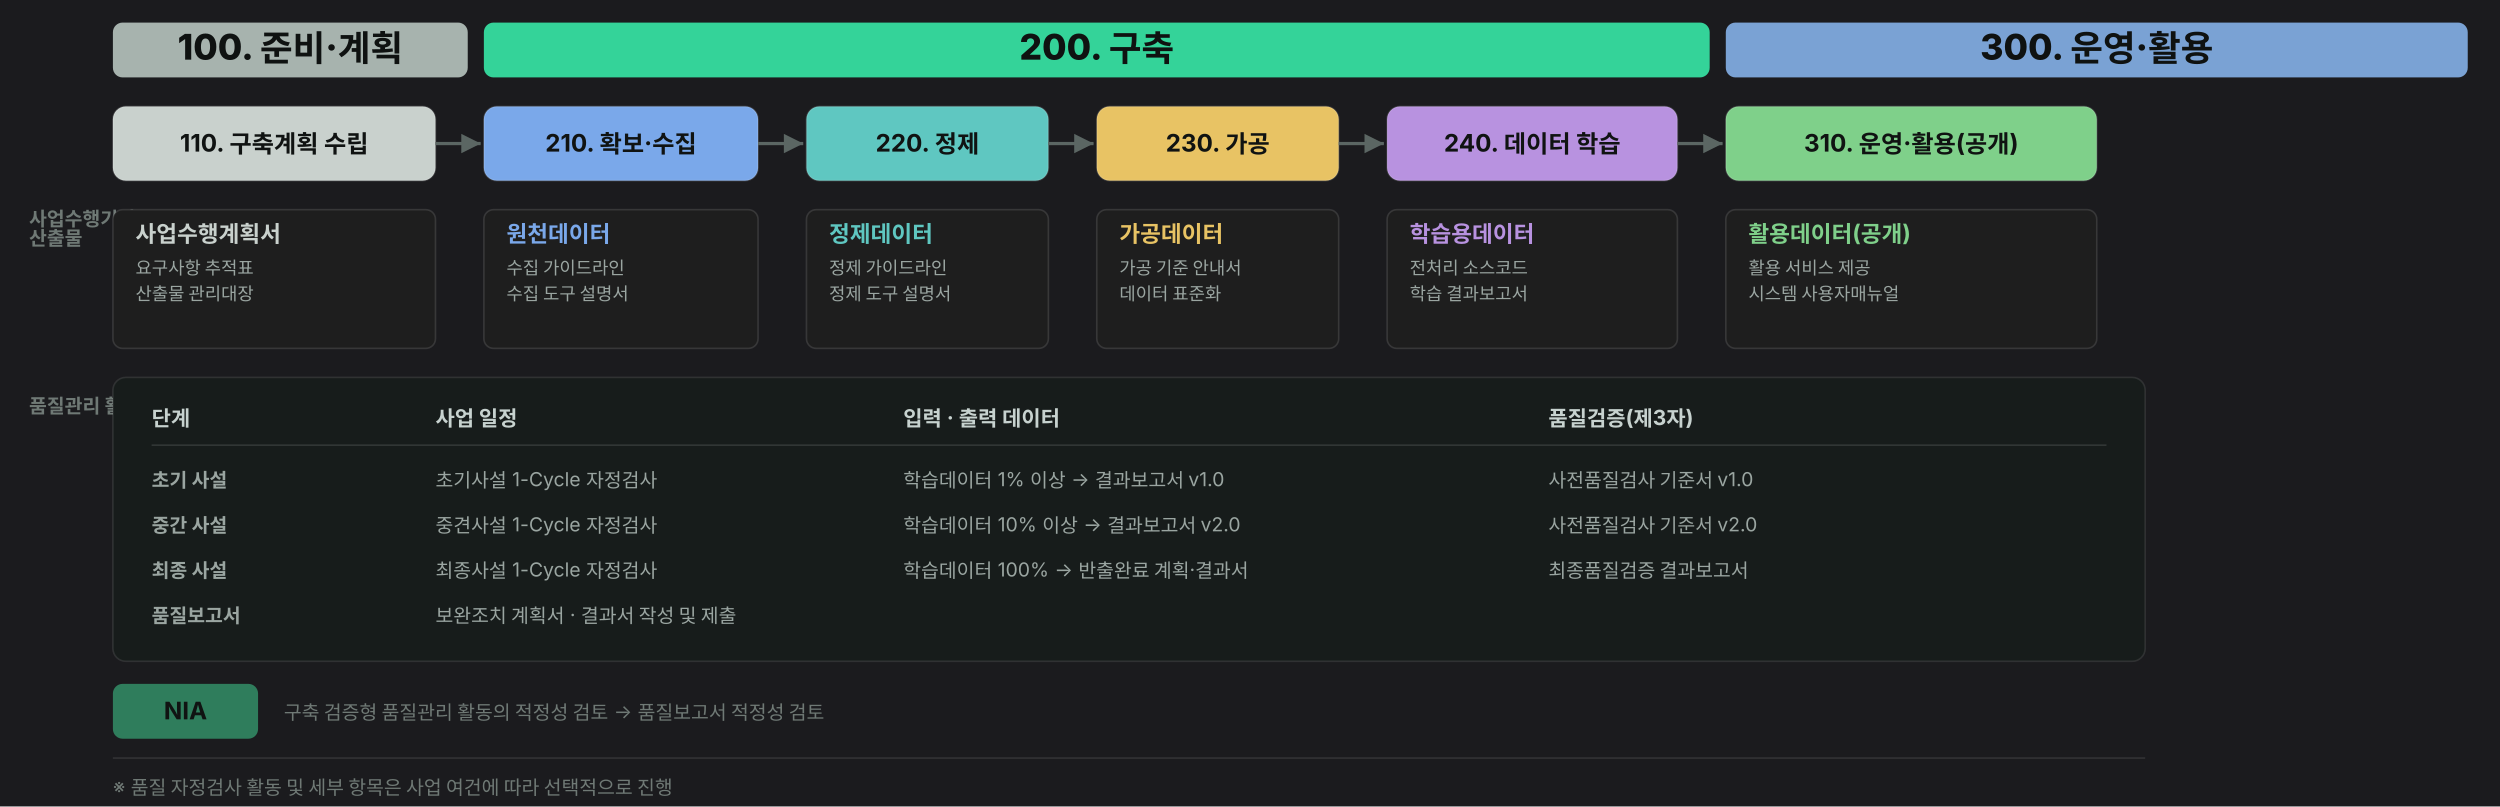
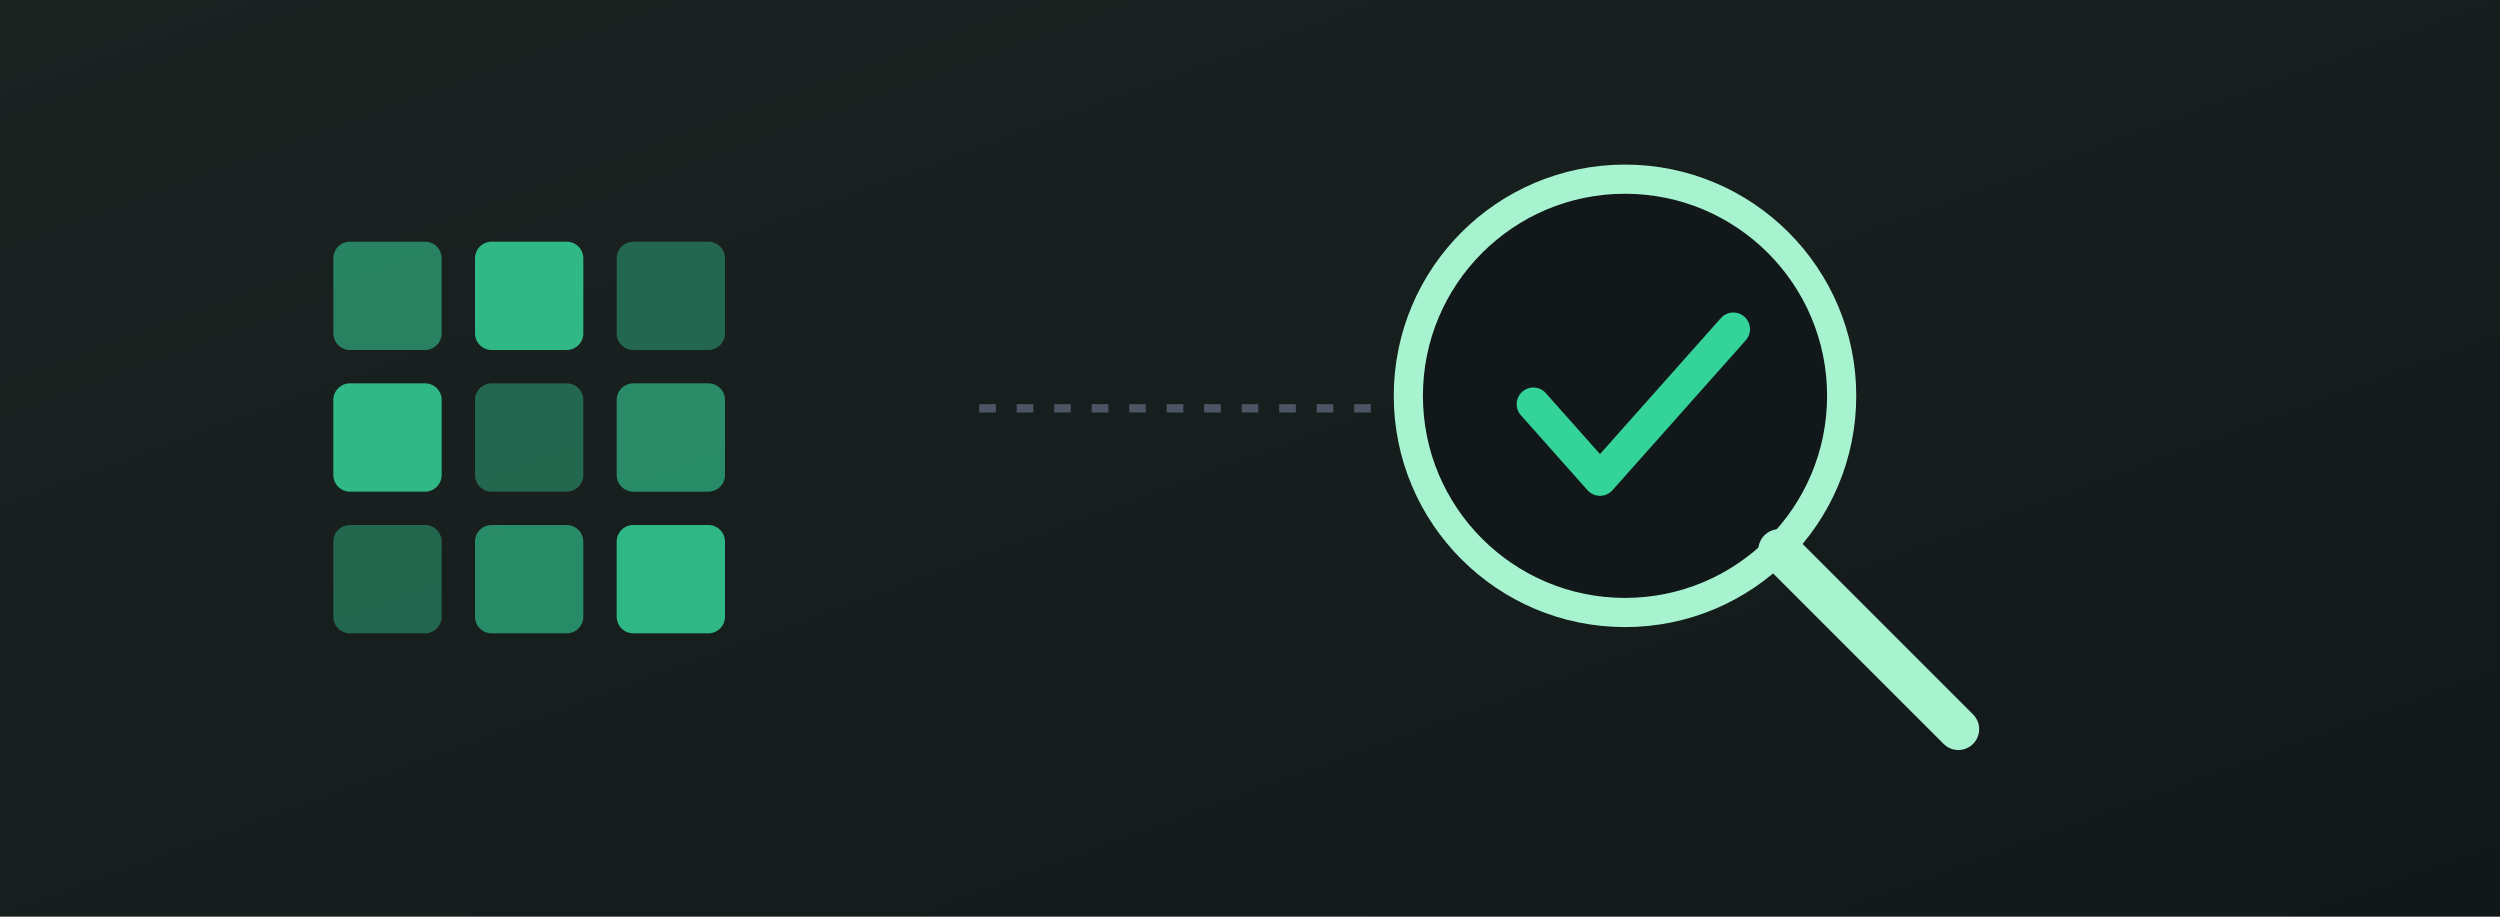
- <svg xmlns="http://www.w3.org/2000/svg" viewBox="0 0 1550 500" width="1550" height="500" font-family="'Pretendard', -apple-system, sans-serif">
+ <svg xmlns="http://www.w3.org/2000/svg" viewBox="0 0 600 220" width="600" height="220">
  <defs>
-     <style>
-       .phase { font-size:22px; font-weight:800; fill:#0f1211; }
-       .stage-box { stroke:rgba(255,255,255,0.14); stroke-width:1; rx:8; }
-       .stage-title { font-size:15px; font-weight:700; fill:#101312; }
-       .out-box { fill:#1e1e1e; stroke:rgba(255,255,255,0.12); stroke-width:1; rx:6; }
-       .out-title { font-size:14px; font-weight:700; }
-       .out-item { font-size:11px; fill:#9aa5a1; }
-       .arrow { stroke:#5b6663; stroke-width:2; fill:none; marker-end:url(#arrowhead); }
-       .th { font-size:13px; font-weight:700; fill:#c7d2cf; }
-       .td { font-size:12px; fill:#9aa5a1; }
-       .rule { stroke:rgba(255,255,255,0.12); stroke-width:1; }
-       .footer { font-size:12px; fill:#6f7975; }
-     </style>
-     <marker id="arrowhead" markerWidth="8" markerHeight="8" refX="6" refY="3" orient="auto">
-       <path d="M0,0 L6,3 L0,6 Z" fill="#5b6663" />
-     </marker>
+     <linearGradient id="bg" x1="0" y1="0" x2="1" y2="1">
+       <stop offset="0%" stop-color="#1b2321" />
+       <stop offset="100%" stop-color="#12181a" />
+     </linearGradient>
  </defs>
-   <rect width="1550" height="500" fill="#1b1b1e" />
-   <text x="18" y="140" class="footer" font-weight="700" fill="#8a9490">사업수행기관</text>
-   <rect x="70" y="14" width="220" height="34" rx="6" fill="#a7b3ae" />
-   <text x="180" y="37" class="phase" text-anchor="middle">100. 준비·계획</text>
-   <rect x="300" y="14" width="760" height="34" rx="6" fill="#34d399" />
-   <text x="680" y="37" class="phase" text-anchor="middle">200. 구축</text>
-   <rect x="1070" y="14" width="460" height="34" rx="6" fill="#7aa2d4" />
-   <text x="1300" y="37" class="phase" text-anchor="middle">300. 운영·활용</text>
-   <rect x="70" y="66" width="200" height="46" class="stage-box" fill="#c9d1cd" />
-   <text x="170" y="94" class="stage-title" text-anchor="middle">110. 구축계획 수립</text>
-   <path class="arrow" d="M270,89 H298" />
-   <rect x="300" y="66" width="170" height="46" class="stage-box" fill="#7aa8ea" />
-   <text x="385" y="94" class="stage-title" text-anchor="middle">210. 확보·수집</text>
-   <path class="arrow" d="M470,89 H498" />
-   <rect x="500" y="66" width="150" height="46" class="stage-box" fill="#5fc7c1" />
-   <text x="575" y="94" class="stage-title" text-anchor="middle">220. 정제</text>
-   <path class="arrow" d="M650,89 H678" />
-   <rect x="680" y="66" width="150" height="46" class="stage-box" fill="#e8c364" />
-   <text x="755" y="94" class="stage-title" text-anchor="middle">230. 가공</text>
-   <path class="arrow" d="M830,89 H858" />
-   <rect x="860" y="66" width="180" height="46" class="stage-box" fill="#b892e0" />
-   <text x="950" y="94" class="stage-title" text-anchor="middle">240. 데이터 학습</text>
-   <path class="arrow" d="M1040,89 H1068" />
-   <rect x="1070" y="66" width="230" height="46" class="stage-box" fill="#7fd08a" />
-   <text x="1185" y="94" class="stage-title" text-anchor="middle">310. 운영·활용(공개)</text>
-   <text x="18" y="152" class="footer" font-weight="700" fill="#8a9490">산출물</text>
-   <g>
-     <rect x="70" y="130" width="200" height="86" class="out-box" />
-     <text x="84" y="150" class="out-title" fill="#c9d1cd">사업수행계획서</text>
-     <text x="84" y="170" class="out-item">요구사항 추적표</text>
-     <text x="84" y="186" class="out-item">산출물 관리대장</text>
+   <rect width="600" height="220" fill="url(#bg)" />
+   <g transform="translate(150,110)">
+     <g fill="#34d399">
+       <rect x="-70" y="-52" width="26" height="26" rx="4" opacity="0.55" />
+       <rect x="-36" y="-52" width="26" height="26" rx="4" opacity="0.85" />
+       <rect x="-2" y="-52" width="26" height="26" rx="4" opacity="0.4" />
+       <rect x="-70" y="-18" width="26" height="26" rx="4" opacity="0.85" />
+       <rect x="-36" y="-18" width="26" height="26" rx="4" opacity="0.4" />
+       <rect x="-2" y="-18" width="26" height="26" rx="4" opacity="0.6" />
+       <rect x="-70" y="16" width="26" height="26" rx="4" opacity="0.4" />
+       <rect x="-36" y="16" width="26" height="26" rx="4" opacity="0.6" />
+       <rect x="-2" y="16" width="26" height="26" rx="4" opacity="0.85" />
+     </g>
  </g>
-   <g>
-     <rect x="300" y="130" width="170" height="86" class="out-box" />
-     <text x="314" y="150" class="out-title" fill="#7aa8ea">원천데이터</text>
-     <text x="314" y="170" class="out-item">수집 가이드라인</text>
-     <text x="314" y="186" class="out-item">수집 도구 설명서</text>
+   <g transform="translate(390,95)">
+     <circle r="52" fill="#12181a" />
+     <circle r="52" fill="none" stroke="#a7f3d0" stroke-width="7" />
+     <line x1="37" y1="37" x2="80" y2="80" stroke="#a7f3d0" stroke-width="10" stroke-linecap="round" />
+     <path d="M-22,2 L-6,20 L26,-16" fill="none" stroke="#34d399" stroke-width="8" stroke-linecap="round" stroke-linejoin="round" />
  </g>
-   <g>
-     <rect x="500" y="130" width="150" height="86" class="out-box" />
-     <text x="514" y="150" class="out-title" fill="#5fc7c1">정제데이터</text>
-     <text x="514" y="170" class="out-item">정제 가이드라인</text>
-     <text x="514" y="186" class="out-item">정제 도구 설명서</text>
-   </g>
-   <g>
-     <rect x="680" y="130" width="150" height="86" class="out-box" />
-     <text x="694" y="150" class="out-title" fill="#e8c364">가공데이터</text>
-     <text x="694" y="170" class="out-item">가공 기준 안내서</text>
-     <text x="694" y="186" class="out-item">데이터 표준화</text>
-   </g>
-   <g>
-     <rect x="860" y="130" width="180" height="86" class="out-box" />
-     <text x="874" y="150" class="out-title" fill="#b892e0">학습용데이터</text>
-     <text x="874" y="170" class="out-item">전처리 소스코드</text>
-     <text x="874" y="186" class="out-item">학습 결과보고서</text>
-   </g>
-   <g>
-     <rect x="1070" y="130" width="230" height="86" class="out-box" />
-     <text x="1084" y="150" class="out-title" fill="#7fd08a">활용데이터(공개)</text>
-     <text x="1084" y="170" class="out-item">활용 서비스 제공</text>
-     <text x="1084" y="186" class="out-item">시스템 사용자매뉴얼</text>
-   </g>
-   <text x="18" y="256" class="footer" font-weight="700" fill="#34d399">품질관리 활동</text>
-   <rect x="70" y="234" width="1260" height="176" rx="8" fill="#171c1b" stroke="rgba(255,255,255,0.10)" />
-   <text x="94" y="264" class="th">단계</text>
-   <text x="270" y="264" class="th">사업 일정</text>
-   <text x="560" y="264" class="th">입력 · 출력 데이터</text>
-   <text x="960" y="264" class="th">품질검증(제3자)</text>
-   <line x1="94" y1="276" x2="1306" y2="276" class="rule" />
-   <text x="94" y="302" class="td" font-weight="700" fill="#c7d2cf">초기 사설</text>
-   <text x="270" y="302" class="td">초기사설 1-Cycle 자정검사</text>
-   <text x="560" y="302" class="td">학습데이터 1% 이상 → 결과보고서 v1.0</text>
-   <text x="960" y="302" class="td">사전품질검사 기준서 v1.0</text>
-   <text x="94" y="330" class="td" font-weight="700" fill="#c7d2cf">중간 사설</text>
-   <text x="270" y="330" class="td">중견사설 1-Cycle 자정검사</text>
-   <text x="560" y="330" class="td">학습데이터 10% 이상 → 결과보고서 v2.0</text>
-   <text x="960" y="330" class="td">사전품질검사 기준서 v2.0</text>
-   <text x="94" y="358" class="td" font-weight="700" fill="#c7d2cf">최종 사설</text>
-   <text x="270" y="358" class="td">최종사설 1-Cycle 자정검사</text>
-   <text x="560" y="358" class="td">학습데이터 100% → 반출완료 계획·결과서</text>
-   <text x="960" y="358" class="td">최종품질검증 결과보고서</text>
-   <text x="94" y="386" class="td" font-weight="700" fill="#c7d2cf">품질보고서</text>
-   <text x="270" y="386" class="td" colspan="3">보완조치 계획서 · 결과서 작성 및 제출</text>
-   <rect x="70" y="424" width="90" height="34" rx="6" fill="#2f7d5c" />
-   <text x="115" y="446" class="stage-title" text-anchor="middle" fill="#eafff3">NIA</text>
-   <text x="176" y="446" class="footer">구축 검증형 품질관리 활동의 적정성 검토 → 품질보고서 적정성 검토</text>
-   <line x1="70" y1="470" x2="1330" y2="470" stroke="rgba(255,255,255,0.10)" />
-   <text x="70" y="492" class="footer">※ 품질 자정검사 활동 및 세부 항목은 사업 여건에 따라 선택적으로 진행</text>
+   <line x1="235" y1="98" x2="330" y2="98" stroke="#4b5563" stroke-width="2" stroke-dasharray="4 5" />
</svg>
